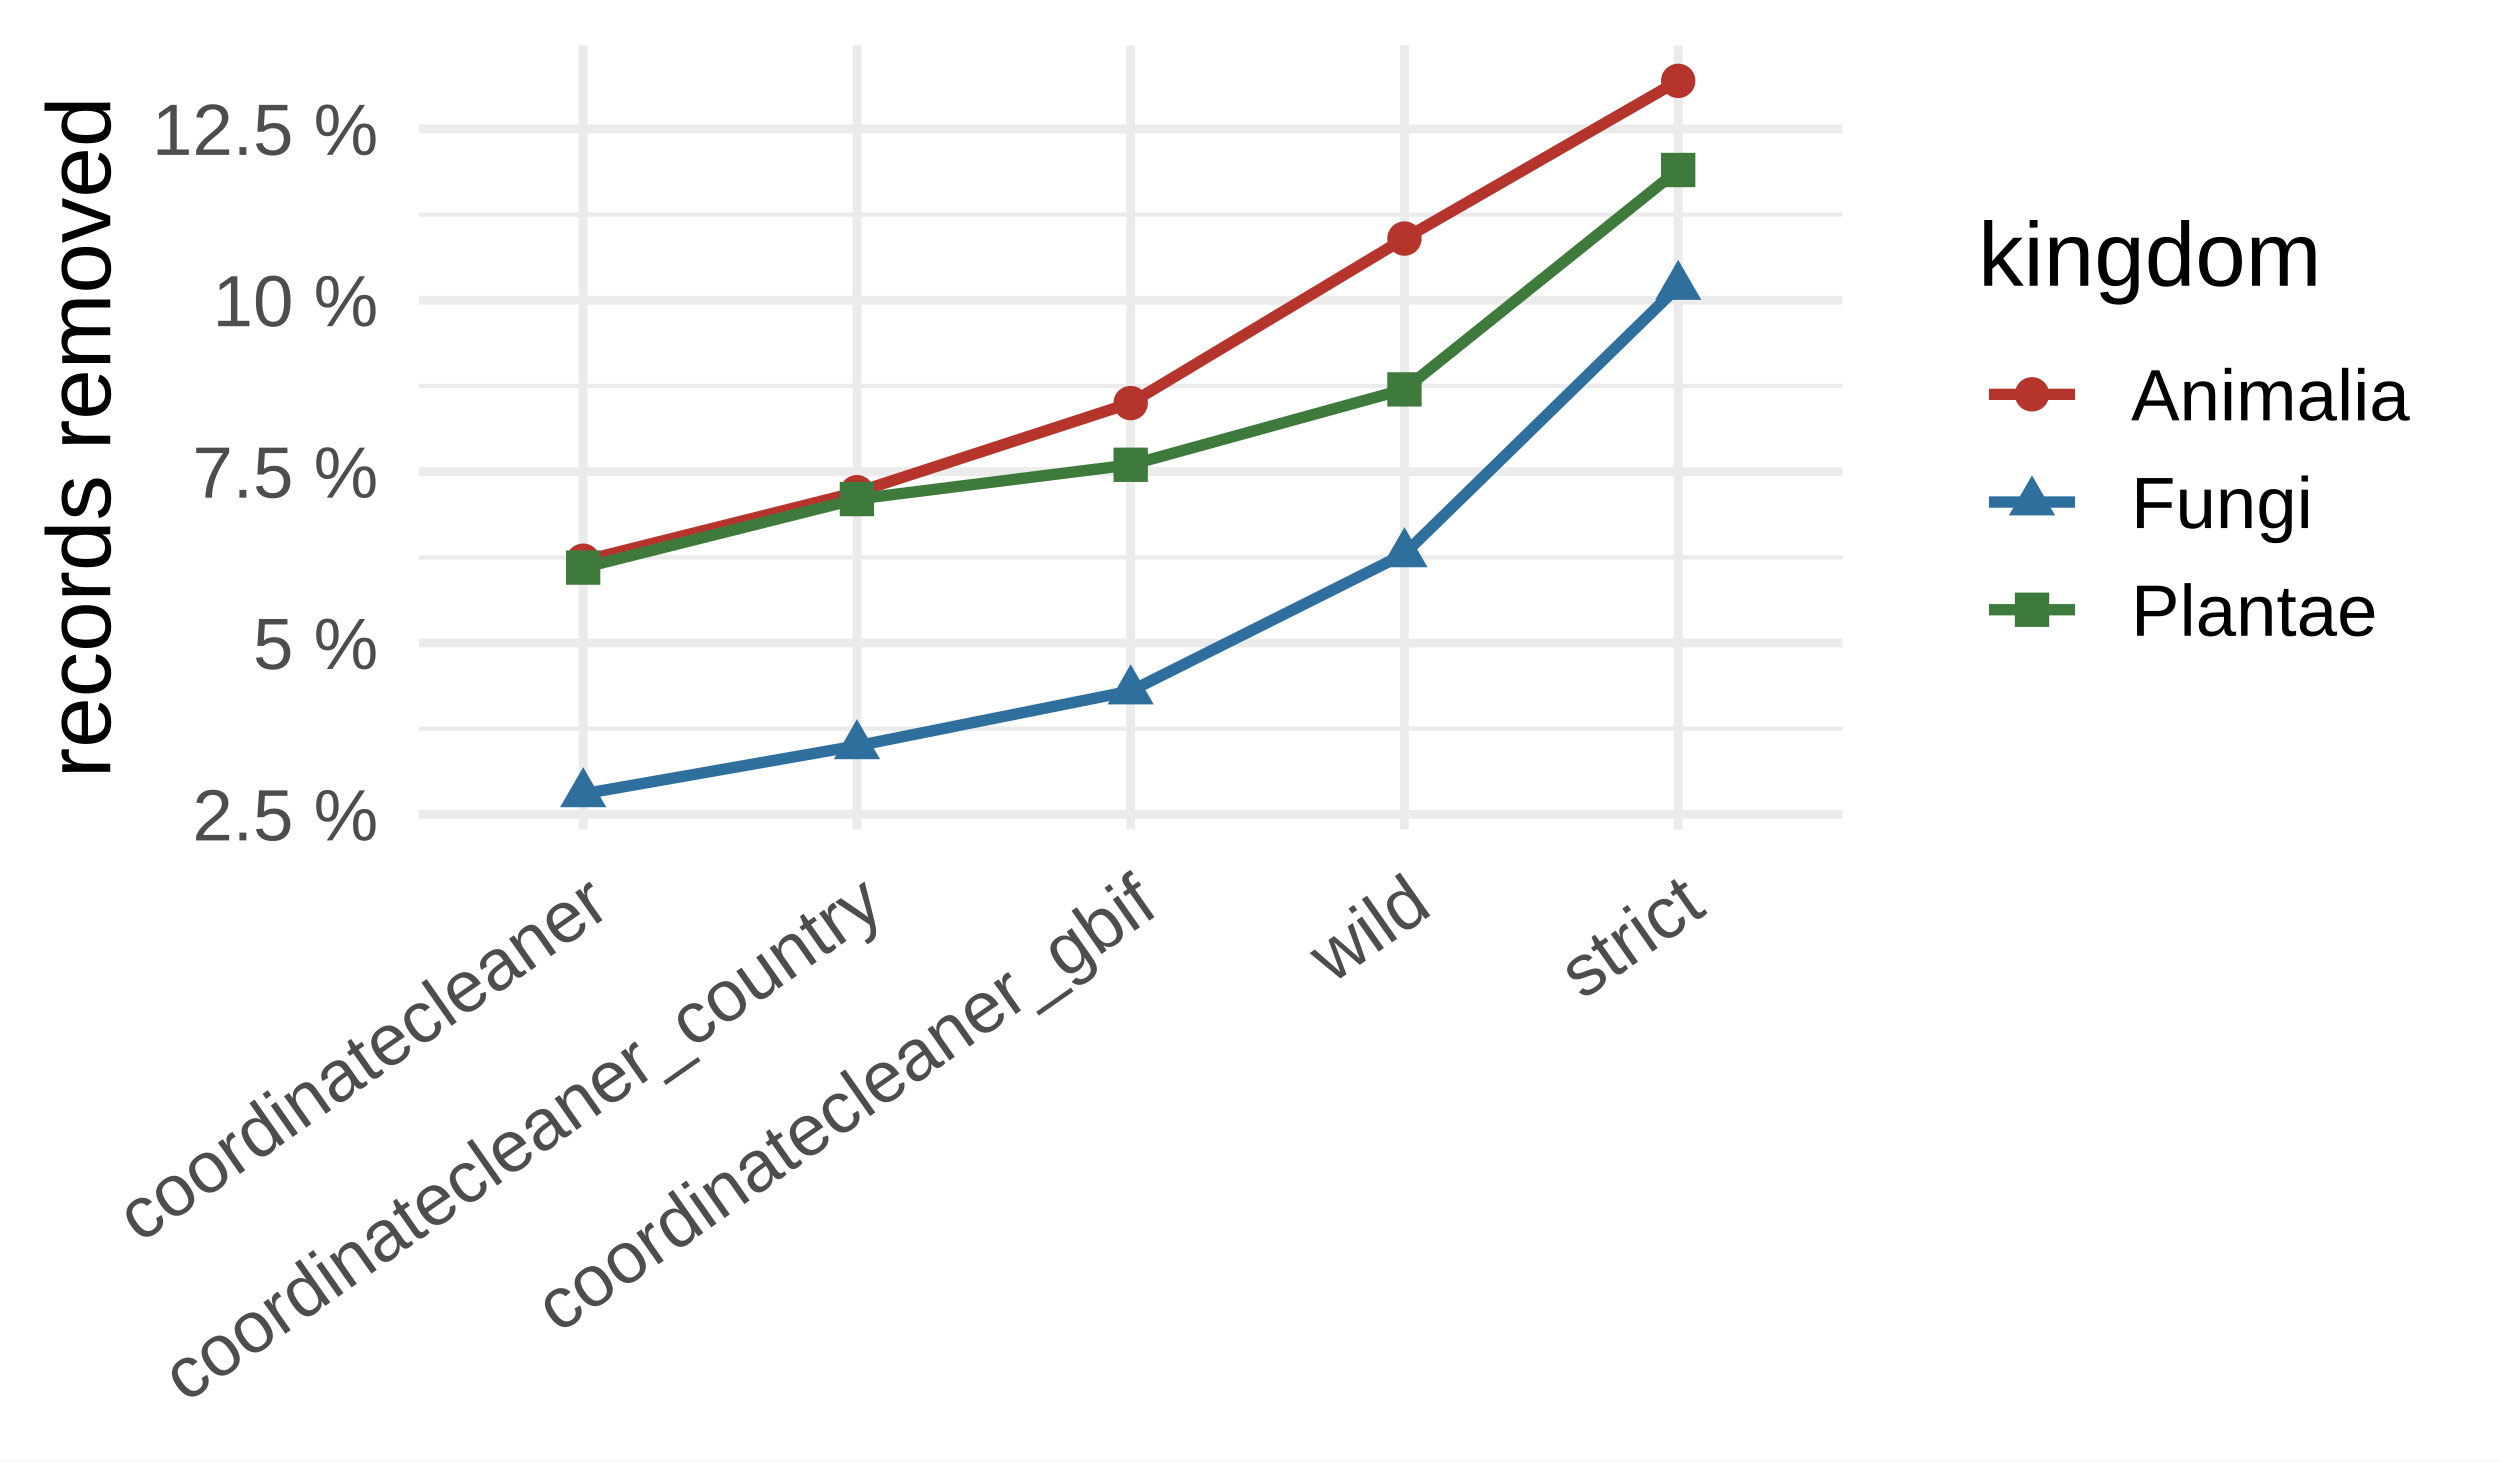
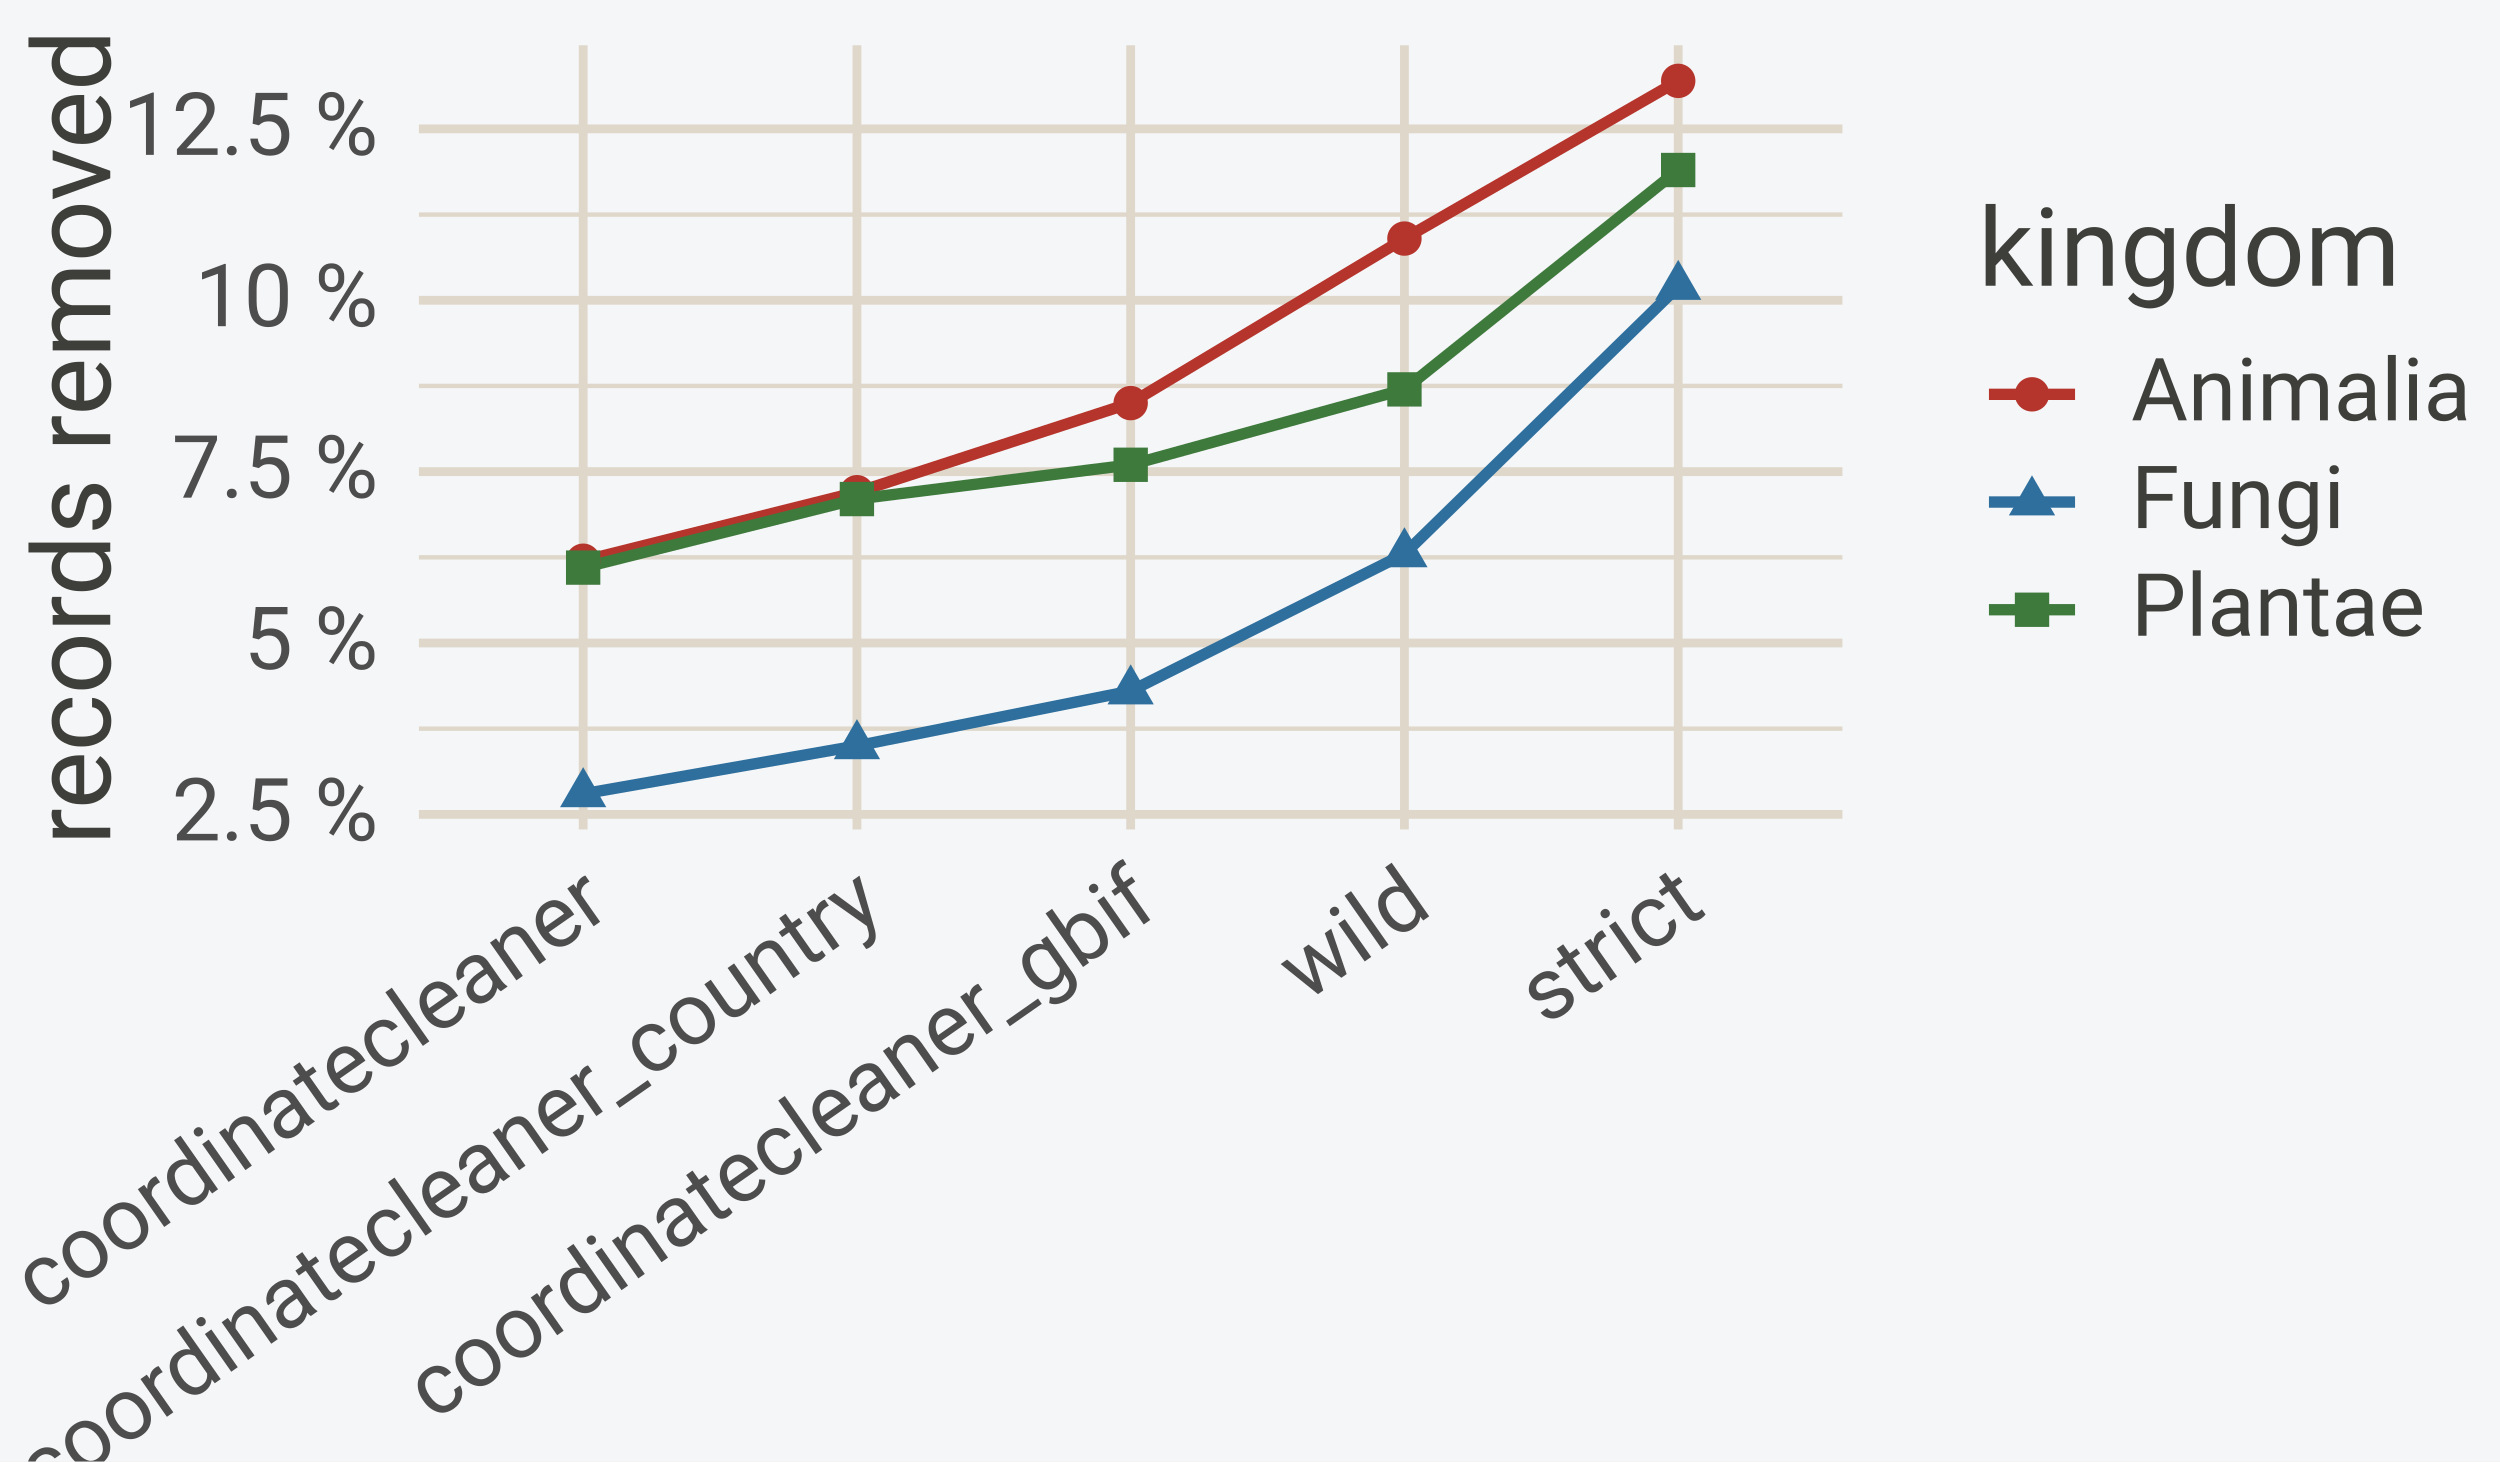
<svg xmlns="http://www.w3.org/2000/svg" width="468.00pt" height="273.60pt" viewBox="0 0 468.00 273.60">
  <g class="svglite">
    <defs>
      <style type="text/css">
-     .svglite line, .svglite polyline, .svglite polygon, .svglite path, .svglite rect, .svglite circle {
+     /* theme-aware-processed */
+     .svglite line, .svglite polyline, .svglite polygon, .svglite path, .svglite circle {
      fill: none;
-       stroke: #000000;
+       stroke: #3E3F3A;
+       stroke-linecap: round;
+       stroke-linejoin: round;
+       stroke-miterlimit: 10.00;
+     }
+     .svglite &gt; g &gt; rect {
+       fill: none;
+       stroke: #3E3F3A;
      stroke-linecap: round;
      stroke-linejoin: round;
      stroke-miterlimit: 10.00;
    }
    .svglite text {
      white-space: pre;
+       fill: #3E3F3A;
    }
    .svglite g.glyphgroup path {
      fill: inherit;
      stroke: none;
    }
  </style>
    </defs>
-     <rect width="100%" height="100%" style="stroke: none; fill: #FFFFFF;" />
+     <rect class="svg-bg" width="100%" height="100%" style="stroke: none; fill: #F5F6F8;" />
    <defs>
      <clipPath id="cpMC4wMHw0NjguMDB8MC4wMHwyNzMuNjA=">
        <rect x="0.00" y="0.00" width="468.00" height="273.60" />
      </clipPath>
    </defs>
    <g clip-path="url(#cpMC4wMHw0NjguMDB8MC4wMHwyNzMuNjA=)">
-       <rect x="0.00" y="-0" width="468.00" height="273.60" style="stroke-width: 1.65; stroke: none;" />
-     </g>
+       <rect x="0.00" y="-0" width="468.00" height="273.60" style="stroke-width: 1.65; stroke: none;" /> fill: #F5F6F8;' /&gt;
+ </g>
    <defs>
      <clipPath id="cpNzguNDJ8MzQ0LjkxfDguNDd8MTU1LjI4">
        <rect x="78.42" y="8.47" width="266.48" height="146.81" />
      </clipPath>
    </defs>
    <g clip-path="url(#cpNzguNDJ8MzQ0LjkxfDguNDd8MTU1LjI4)">
-       <rect x="78.42" y="8.47" width="266.48" height="146.81" style="stroke-width: 1.65; stroke: none;" />
-       <polyline points="78.42,136.41 344.91,136.41 " style="stroke-width: 0.82; stroke: #EBEBEB; stroke-linecap: butt;" />
-       <polyline points="78.42,104.33 344.91,104.33 " style="stroke-width: 0.82; stroke: #EBEBEB; stroke-linecap: butt;" />
-       <polyline points="78.42,72.25 344.91,72.25 " style="stroke-width: 0.82; stroke: #EBEBEB; stroke-linecap: butt;" />
-       <polyline points="78.42,40.17 344.91,40.17 " style="stroke-width: 0.82; stroke: #EBEBEB; stroke-linecap: butt;" />
-       <polyline points="78.42,152.46 344.91,152.46 " style="stroke-width: 1.65; stroke: #EBEBEB; stroke-linecap: butt;" />
-       <polyline points="78.42,120.37 344.91,120.37 " style="stroke-width: 1.65; stroke: #EBEBEB; stroke-linecap: butt;" />
-       <polyline points="78.42,88.29 344.91,88.29 " style="stroke-width: 1.65; stroke: #EBEBEB; stroke-linecap: butt;" />
-       <polyline points="78.42,56.21 344.91,56.21 " style="stroke-width: 1.65; stroke: #EBEBEB; stroke-linecap: butt;" />
-       <polyline points="78.42,24.12 344.91,24.12 " style="stroke-width: 1.65; stroke: #EBEBEB; stroke-linecap: butt;" />
-       <polyline points="109.17,155.28 109.17,8.47 " style="stroke-width: 1.65; stroke: #EBEBEB; stroke-linecap: butt;" />
-       <polyline points="160.42,155.28 160.42,8.47 " style="stroke-width: 1.65; stroke: #EBEBEB; stroke-linecap: butt;" />
-       <polyline points="211.66,155.28 211.66,8.47 " style="stroke-width: 1.65; stroke: #EBEBEB; stroke-linecap: butt;" />
-       <polyline points="262.91,155.28 262.91,8.47 " style="stroke-width: 1.65; stroke: #EBEBEB; stroke-linecap: butt;" />
-       <polyline points="314.16,155.28 314.16,8.47 " style="stroke-width: 1.65; stroke: #EBEBEB; stroke-linecap: butt;" />
+       <rect x="78.42" y="8.47" width="266.48" height="146.81" style="stroke-width: 1.65; stroke: none;" /> fill: #F5F6F8;' /&gt;
+ <polyline points="78.42,136.41 344.91,136.41 " style="stroke-width: 0.82; stroke: #DFD7CA; stroke-linecap: butt;" />
+       <polyline points="78.42,104.33 344.91,104.33 " style="stroke-width: 0.82; stroke: #DFD7CA; stroke-linecap: butt;" />
+       <polyline points="78.42,72.25 344.91,72.25 " style="stroke-width: 0.82; stroke: #DFD7CA; stroke-linecap: butt;" />
+       <polyline points="78.42,40.17 344.91,40.17 " style="stroke-width: 0.82; stroke: #DFD7CA; stroke-linecap: butt;" />
+       <polyline points="78.42,152.46 344.91,152.46 " style="stroke-width: 1.65; stroke: #DFD7CA; stroke-linecap: butt;" />
+       <polyline points="78.42,120.37 344.91,120.37 " style="stroke-width: 1.65; stroke: #DFD7CA; stroke-linecap: butt;" />
+       <polyline points="78.42,88.29 344.91,88.29 " style="stroke-width: 1.65; stroke: #DFD7CA; stroke-linecap: butt;" />
+       <polyline points="78.42,56.21 344.91,56.21 " style="stroke-width: 1.65; stroke: #DFD7CA; stroke-linecap: butt;" />
+       <polyline points="78.42,24.12 344.91,24.12 " style="stroke-width: 1.65; stroke: #DFD7CA; stroke-linecap: butt;" />
+       <polyline points="109.17,155.28 109.17,8.47 " style="stroke-width: 1.65; stroke: #DFD7CA; stroke-linecap: butt;" />
+       <polyline points="160.42,155.28 160.42,8.47 " style="stroke-width: 1.65; stroke: #DFD7CA; stroke-linecap: butt;" />
+       <polyline points="211.66,155.28 211.66,8.47 " style="stroke-width: 1.65; stroke: #DFD7CA; stroke-linecap: butt;" />
+       <polyline points="262.91,155.28 262.91,8.47 " style="stroke-width: 1.65; stroke: #DFD7CA; stroke-linecap: butt;" />
+       <polyline points="314.16,155.28 314.16,8.47 " style="stroke-width: 1.65; stroke: #DFD7CA; stroke-linecap: butt;" />
      <polyline points="109.17,104.97 160.42,92.14 211.66,75.46 262.91,44.66 314.16,15.14 " style="stroke-width: 2.13; stroke: #B5342B; stroke-linecap: butt;" />
      <polyline points="109.17,148.61 160.42,139.62 211.66,129.36 262.91,103.69 314.16,53.64 " style="stroke-width: 2.13; stroke: #2E6F9E; stroke-linecap: butt;" />
      <polyline points="109.17,106.26 160.42,93.42 211.66,87.01 262.91,72.89 314.16,31.82 " style="stroke-width: 2.13; stroke: #3F7A3D; stroke-linecap: butt;" />
      <circle cx="109.17" cy="104.97" r="3.22" style="stroke-width: 1.10; stroke: none; fill: #B5342B;" />
      <polygon points="109.17,143.61 113.50,151.11 104.84,151.11 " style="stroke-width: 1.10; stroke: none; fill: #2E6F9E;" />
      <polygon points="105.95,109.47 112.38,109.47 112.38,103.04 105.95,103.04 " style="stroke-width: 1.10; stroke: none; fill: #3F7A3D;" />
      <circle cx="160.42" cy="92.14" r="3.22" style="stroke-width: 1.10; stroke: none; fill: #B5342B;" />
      <polygon points="160.42,134.62 164.75,142.12 156.09,142.12 " style="stroke-width: 1.10; stroke: none; fill: #2E6F9E;" />
      <polygon points="157.20,96.64 163.63,96.64 163.63,90.21 157.20,90.21 " style="stroke-width: 1.10; stroke: none; fill: #3F7A3D;" />
      <circle cx="211.66" cy="75.46" r="3.22" style="stroke-width: 1.10; stroke: none; fill: #B5342B;" />
      <polygon points="211.66,124.36 215.99,131.86 207.33,131.86 " style="stroke-width: 1.10; stroke: none; fill: #2E6F9E;" />
      <polygon points="208.45,90.22 214.88,90.22 214.88,83.79 208.45,83.79 " style="stroke-width: 1.10; stroke: none; fill: #3F7A3D;" />
      <circle cx="262.91" cy="44.66" r="3.22" style="stroke-width: 1.10; stroke: none; fill: #B5342B;" />
      <polygon points="262.91,98.69 267.24,106.19 258.58,106.19 " style="stroke-width: 1.10; stroke: none; fill: #2E6F9E;" />
      <polygon points="259.70,76.11 266.13,76.11 266.13,69.68 259.70,69.68 " style="stroke-width: 1.10; stroke: none; fill: #3F7A3D;" />
      <circle cx="314.16" cy="15.14" r="3.22" style="stroke-width: 1.10; stroke: none; fill: #B5342B;" />
      <polygon points="314.16,48.64 318.49,56.14 309.83,56.14 " style="stroke-width: 1.10; stroke: none; fill: #2E6F9E;" />
      <polygon points="310.94,35.04 317.37,35.04 317.37,28.61 310.94,28.61 " style="stroke-width: 1.10; stroke: none; fill: #3F7A3D;" />
    </g>
    <g clip-path="url(#cpMC4wMHw0NjguMDB8MC4wMHwyNzMuNjA=)">
-       <text x="70.80" y="157.32" text-anchor="end" style="font-size: 13.60px;fill: #4D4D4D; font-family: &quot;Arial&quot;;" textLength="34.78px" lengthAdjust="spacingAndGlyphs">2.5 %</text>
-       <text x="70.80" y="125.24" text-anchor="end" style="font-size: 13.60px;fill: #4D4D4D; font-family: &quot;Arial&quot;;" textLength="23.44px" lengthAdjust="spacingAndGlyphs">5 %</text>
-       <text x="70.80" y="93.16" text-anchor="end" style="font-size: 13.60px;fill: #4D4D4D; font-family: &quot;Arial&quot;;" textLength="34.78px" lengthAdjust="spacingAndGlyphs">7.5 %</text>
-       <text x="70.80" y="61.07" text-anchor="end" style="font-size: 13.60px;fill: #4D4D4D; font-family: &quot;Arial&quot;;" textLength="31.00px" lengthAdjust="spacingAndGlyphs">10 %</text>
-       <text x="70.80" y="28.99" text-anchor="end" style="font-size: 13.60px;fill: #4D4D4D; font-family: &quot;Arial&quot;;" textLength="42.34px" lengthAdjust="spacingAndGlyphs">12.5 %</text>
-       <text transform="translate(114.75,170.87) rotate(-35)" text-anchor="end" style="font-size: 13.60px;fill: #4D4D4D; font-family: &quot;Arial&quot;;" textLength="108.09px" lengthAdjust="spacingAndGlyphs">coordinatecleaner</text>
-       <text transform="translate(166.00,170.87) rotate(-35)" text-anchor="end" style="font-size: 13.60px;fill: #4D4D4D; font-family: &quot;Arial&quot;;" textLength="160.25px" lengthAdjust="spacingAndGlyphs">coordinatecleaner_country</text>
-       <text transform="translate(217.25,170.87) rotate(-35)" text-anchor="end" style="font-size: 13.60px;fill: #4D4D4D; font-family: &quot;Arial&quot;;" textLength="137.58px" lengthAdjust="spacingAndGlyphs">coordinatecleaner_gbif</text>
-       <text transform="translate(268.49,170.87) rotate(-35)" text-anchor="end" style="font-size: 13.60px;fill: #4D4D4D; font-family: &quot;Arial&quot;;" textLength="23.41px" lengthAdjust="spacingAndGlyphs">wild</text>
-       <text transform="translate(319.74,170.87) rotate(-35)" text-anchor="end" style="font-size: 13.60px;fill: #4D4D4D; font-family: &quot;Arial&quot;;" textLength="28.70px" lengthAdjust="spacingAndGlyphs">strict</text>
-       <text transform="translate(20.64,81.87) rotate(-90)" text-anchor="middle" style="font-size: 17.00px; font-family: &quot;Arial&quot;;" textLength="127.52px" lengthAdjust="spacingAndGlyphs">records removed</text>
-       <rect x="361.84" y="31.05" width="97.69" height="101.64" style="stroke-width: 1.65; stroke: none;" />
-       <text x="370.31" y="53.49" style="font-size: 17.00px; font-family: &quot;Arial&quot;;" textLength="64.25px" lengthAdjust="spacingAndGlyphs">kingdom</text>
+       <text x="70.80" y="157.32" text-anchor="end" style="font-size: 1.36em;fill: #4D4D4D; font-family: &quot;Roboto&quot;, -apple-system, BlinkMacSystemFont, &quot;Segoe UI&quot;, system-ui, sans-serif;">2.5 %</text>
+       <text x="70.80" y="125.24" text-anchor="end" style="font-size: 1.36em;fill: #4D4D4D; font-family: &quot;Roboto&quot;, -apple-system, BlinkMacSystemFont, &quot;Segoe UI&quot;, system-ui, sans-serif;">5 %</text>
+       <text x="70.80" y="93.16" text-anchor="end" style="font-size: 1.36em;fill: #4D4D4D; font-family: &quot;Roboto&quot;, -apple-system, BlinkMacSystemFont, &quot;Segoe UI&quot;, system-ui, sans-serif;">7.5 %</text>
+       <text x="70.80" y="61.07" text-anchor="end" style="font-size: 1.36em;fill: #4D4D4D; font-family: &quot;Roboto&quot;, -apple-system, BlinkMacSystemFont, &quot;Segoe UI&quot;, system-ui, sans-serif;">10 %</text>
+       <text x="70.80" y="28.99" text-anchor="end" style="font-size: 1.36em;fill: #4D4D4D; font-family: &quot;Roboto&quot;, -apple-system, BlinkMacSystemFont, &quot;Segoe UI&quot;, system-ui, sans-serif;">12.5 %</text>
+       <text transform="translate(114.75,170.87) rotate(-35)" text-anchor="end" style="font-size: 1.36em;fill: #4D4D4D; font-family: &quot;Roboto&quot;, -apple-system, BlinkMacSystemFont, &quot;Segoe UI&quot;, system-ui, sans-serif;">coordinatecleaner</text>
+       <text transform="translate(166.00,170.87) rotate(-35)" text-anchor="end" style="font-size: 1.36em;fill: #4D4D4D; font-family: &quot;Roboto&quot;, -apple-system, BlinkMacSystemFont, &quot;Segoe UI&quot;, system-ui, sans-serif;">coordinatecleaner_country</text>
+       <text transform="translate(217.25,170.87) rotate(-35)" text-anchor="end" style="font-size: 1.36em;fill: #4D4D4D; font-family: &quot;Roboto&quot;, -apple-system, BlinkMacSystemFont, &quot;Segoe UI&quot;, system-ui, sans-serif;">coordinatecleaner_gbif</text>
+       <text transform="translate(268.49,170.87) rotate(-35)" text-anchor="end" style="font-size: 1.36em;fill: #4D4D4D; font-family: &quot;Roboto&quot;, -apple-system, BlinkMacSystemFont, &quot;Segoe UI&quot;, system-ui, sans-serif;">wild</text>
+       <text transform="translate(319.74,170.87) rotate(-35)" text-anchor="end" style="font-size: 1.36em;fill: #4D4D4D; font-family: &quot;Roboto&quot;, -apple-system, BlinkMacSystemFont, &quot;Segoe UI&quot;, system-ui, sans-serif;">strict</text>
+       <text transform="translate(20.64,81.87) rotate(-90)" text-anchor="middle" style="font-size: 1.7em; font-family: &quot;Roboto&quot;, -apple-system, BlinkMacSystemFont, &quot;Segoe UI&quot;, system-ui, sans-serif;">records removed</text>
+       <rect x="361.84" y="31.05" width="97.69" height="101.64" style="stroke-width: 1.65; stroke: none;" /> fill: #F5F6F8;' /&gt;
+ <text x="370.31" y="53.49" style="font-size: 1.7em; font-family: &quot;Roboto&quot;, -apple-system, BlinkMacSystemFont, &quot;Segoe UI&quot;, system-ui, sans-serif;">kingdom</text>
      <line x1="372.33" y1="73.82" x2="388.45" y2="73.82" style="stroke-width: 2.13; stroke: #B5342B; stroke-linecap: butt;" />
      <circle cx="380.39" cy="73.82" r="3.22" style="stroke-width: 1.10; stroke: none; fill: #B5342B;" />
      <line x1="372.33" y1="93.98" x2="388.45" y2="93.98" style="stroke-width: 2.13; stroke: #2E6F9E; stroke-linecap: butt;" />
      <polygon points="380.39,88.98 384.72,96.48 376.06,96.48 " style="stroke-width: 1.10; stroke: none; fill: #2E6F9E;" />
      <line x1="372.33" y1="114.14" x2="388.45" y2="114.14" style="stroke-width: 2.13; stroke: #3F7A3D; stroke-linecap: butt;" />
      <polygon points="377.18,117.36 383.61,117.36 383.61,110.93 377.18,110.93 " style="stroke-width: 1.10; stroke: none; fill: #3F7A3D;" />
-       <text x="398.94" y="78.69" style="font-size: 13.60px; font-family: &quot;Arial&quot;;" textLength="52.12px" lengthAdjust="spacingAndGlyphs">Animalia</text>
-       <text x="398.94" y="98.85" style="font-size: 13.60px; font-family: &quot;Arial&quot;;" textLength="34.00px" lengthAdjust="spacingAndGlyphs">Fungi</text>
-       <text x="398.94" y="119.01" style="font-size: 13.60px; font-family: &quot;Arial&quot;;" textLength="46.11px" lengthAdjust="spacingAndGlyphs">Plantae</text>
+       <text x="398.94" y="78.69" style="font-size: 1.36em; font-family: &quot;Roboto&quot;, -apple-system, BlinkMacSystemFont, &quot;Segoe UI&quot;, system-ui, sans-serif;">Animalia</text>
+       <text x="398.94" y="98.85" style="font-size: 1.36em; font-family: &quot;Roboto&quot;, -apple-system, BlinkMacSystemFont, &quot;Segoe UI&quot;, system-ui, sans-serif;">Fungi</text>
+       <text x="398.94" y="119.01" style="font-size: 1.36em; font-family: &quot;Roboto&quot;, -apple-system, BlinkMacSystemFont, &quot;Segoe UI&quot;, system-ui, sans-serif;">Plantae</text>
    </g>
  </g>
</svg>
